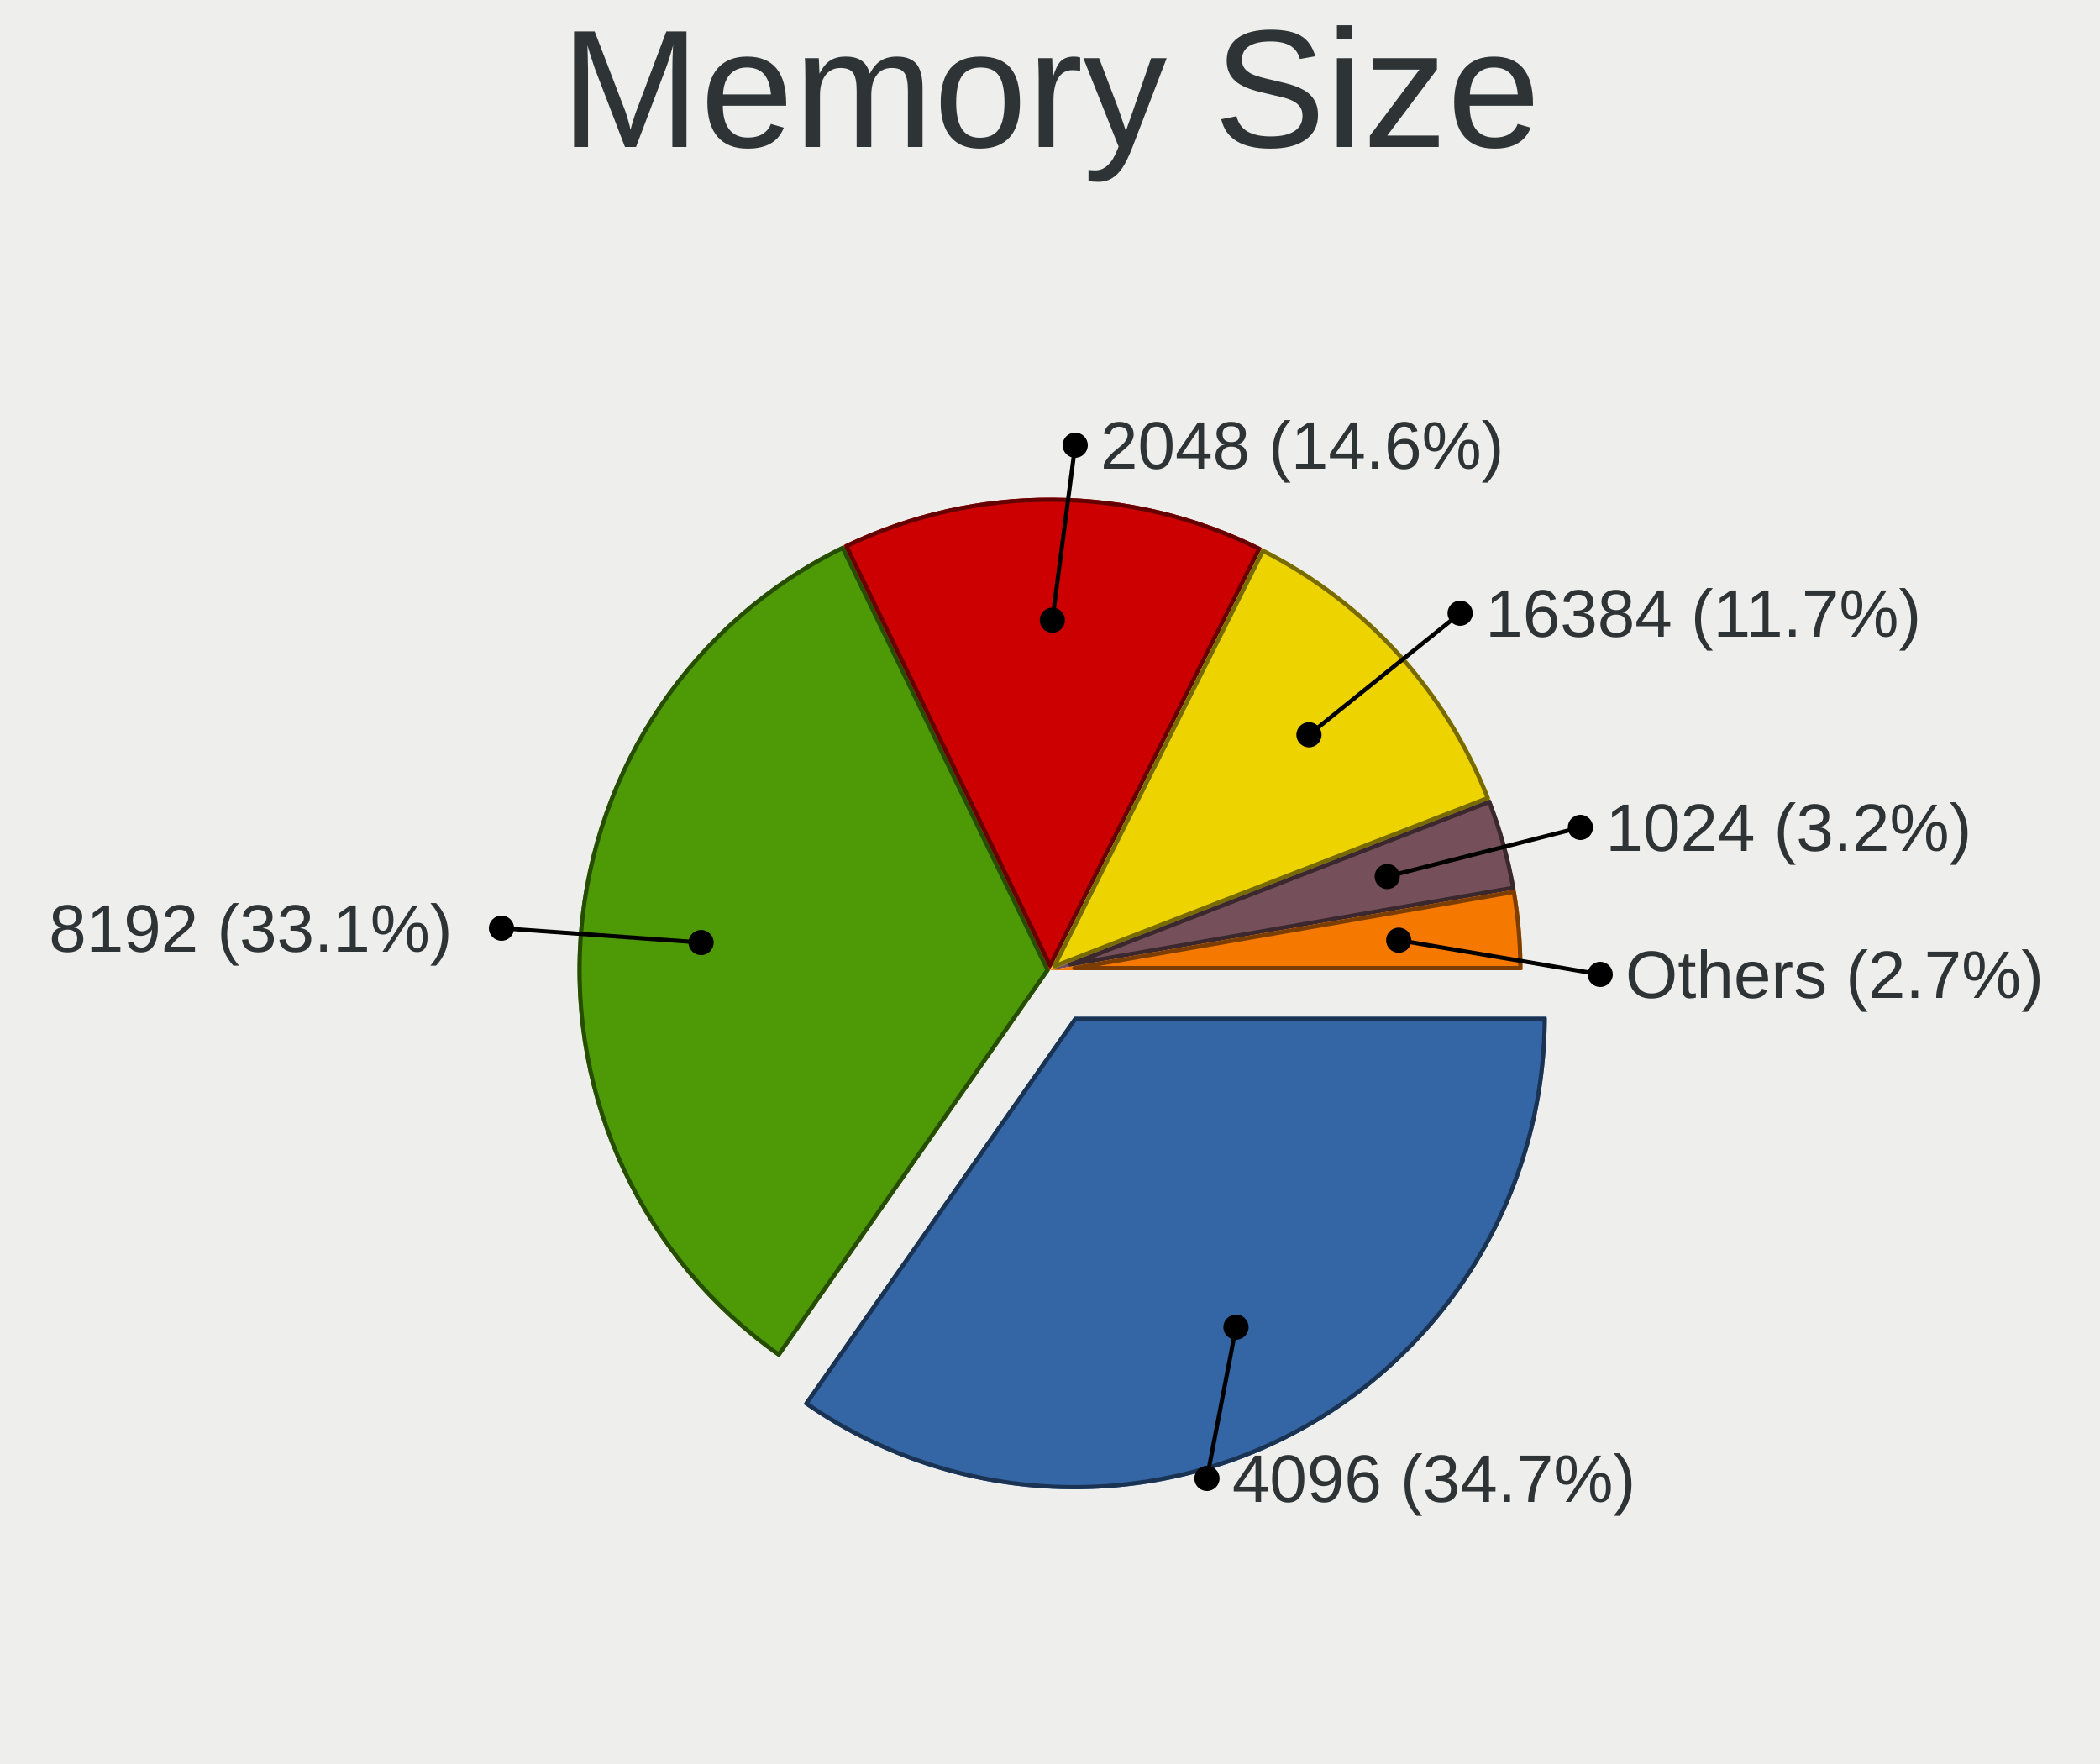
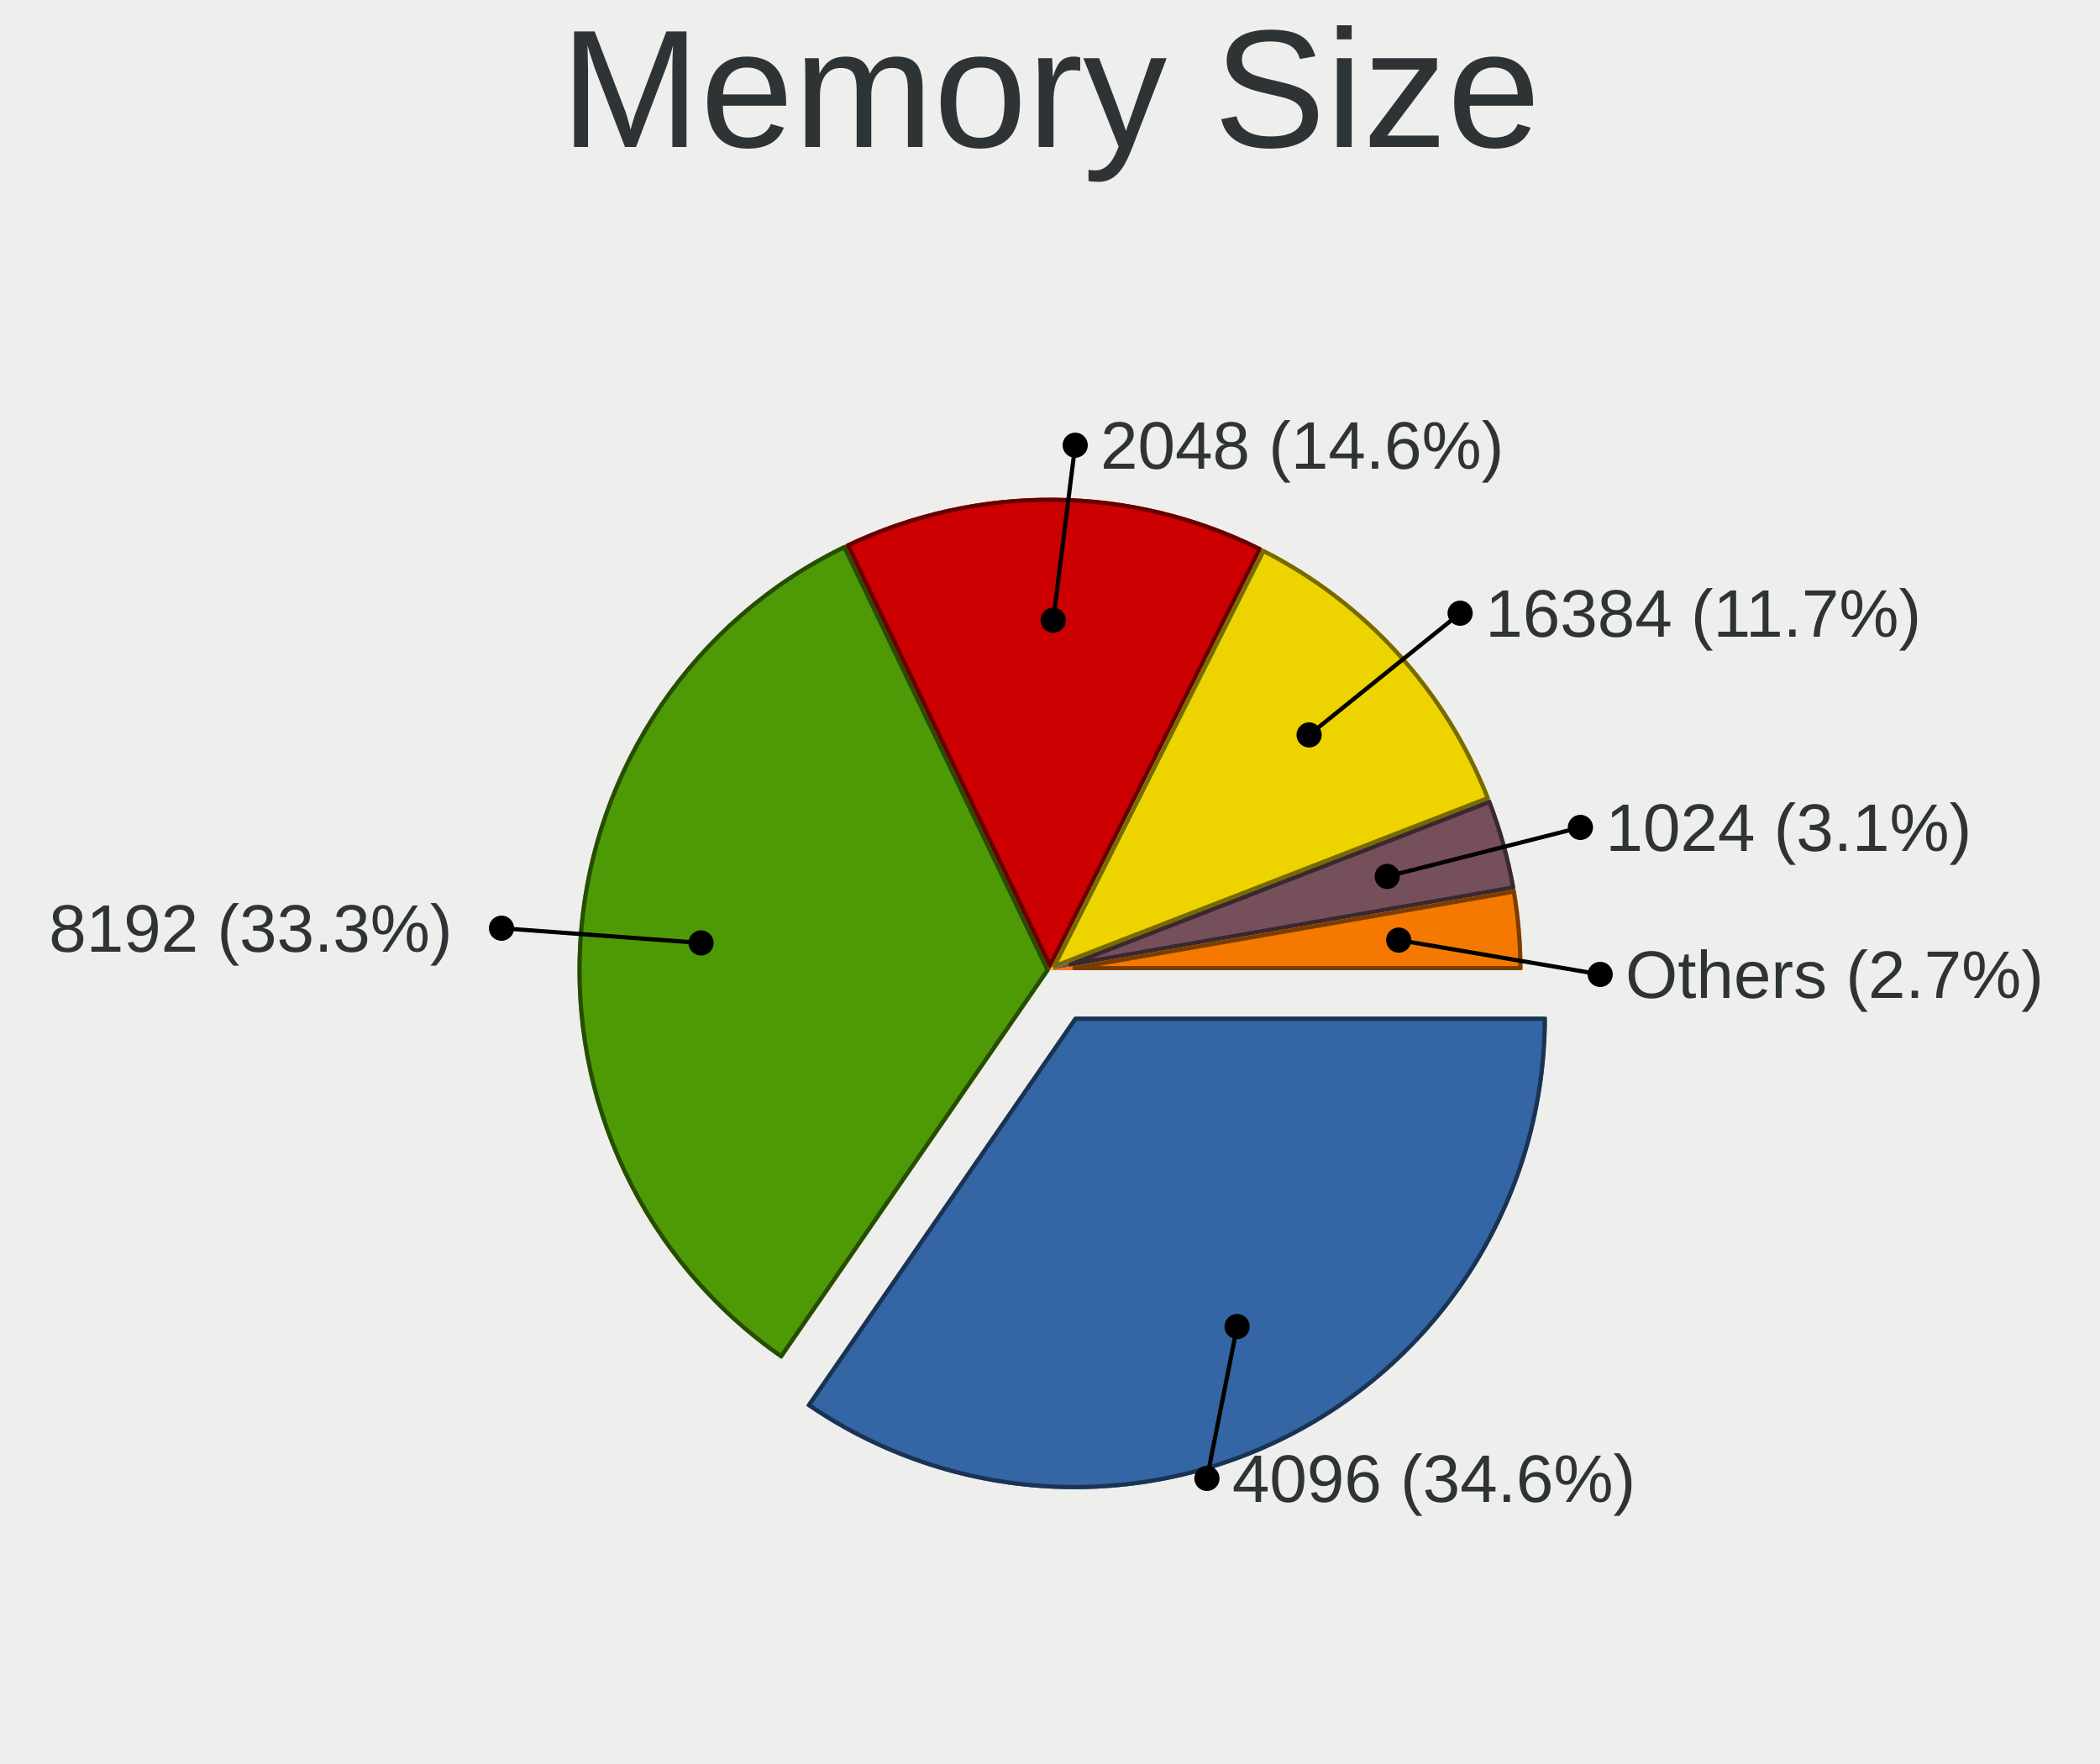
<svg xmlns="http://www.w3.org/2000/svg" width="500" height="420" version="1.0" id="ezcGraph">
  <defs />
  <g id="ezcGraphChart" color-rendering="optimizeQuality" shape-rendering="geometricPrecision" text-rendering="optimizeLegibility">
    <path d=" M 0,420 L 0,0 L 500,0 L 500,420 L 0,420 z " style="fill: #eeeeec; fill-opacity: 1.00; stroke: none;" id="ezcGraphPolygon_1" />
    <path d=" M 0,42 L 0,0 L 500,0 L 500,42 L 0,42 z " style="fill: #000000; fill-opacity: 0.00; stroke: none;" id="ezcGraphPolygon_2" />
-     <path d="M 255.78,242.09 L 368.28,242.09 A 112.50,112.50 0 0,1 191.32,334.29 z" style="fill: #3465a4; fill-opacity: 1.00; stroke: none; cursor: pointer;" id="ezcGraphCircleSector_4" />
-     <path d="M 256.04,242.59 L 367.78,242.59 A 112.00,112.00 0 0,1 192.01,334.16 z" style="fill: none; stroke: #1a3352; stroke-width: 1; stroke-opacity: 1.00; stroke-linecap: round; stroke-linejoin: round;" id="ezcGraphCircleSector_5" />
-     <path d="M 250.00,231.00 L 185.54,323.20 A 112.50,112.50 0 0,1 200.87,129.79 z" style="fill: #4e9a06; fill-opacity: 1.00; stroke: none; cursor: pointer;" id="ezcGraphCircleSector_6" />
-     <path d="M 249.42,230.95 L 185.42,322.51 A 112.00,112.00 0 0,1 200.64,130.46 z" style="fill: none; stroke: #274d03; stroke-width: 1; stroke-opacity: 1.00; stroke-linecap: round; stroke-linejoin: round;" id="ezcGraphCircleSector_7" />
-     <path d="M 250.00,231.00 L 200.87,129.79 A 112.50,112.50 0 0,1 300.48,130.46 z" style="fill: #cc0000; fill-opacity: 1.00; stroke: none; cursor: pointer;" id="ezcGraphCircleSector_8" />
-     <path d="M 250.01,229.87 L 201.54,130.02 A 112.00,112.00 0 0,1 299.81,130.68 z" style="fill: none; stroke: #660000; stroke-width: 1; stroke-opacity: 1.00; stroke-linecap: round; stroke-linejoin: round;" id="ezcGraphCircleSector_9" />
-     <path d="M 250.00,231.00 L 300.48,130.46 A 112.50,112.50 0 0,1 354.88,190.30 z" style="fill: #edd400; fill-opacity: 1.00; stroke: none; cursor: pointer;" id="ezcGraphCircleSector_10" />
-     <path d="M 251.03,230.06 L 300.70,131.13 A 112.00,112.00 0 0,1 354.23,190.01 z" style="fill: none; stroke: #776a00; stroke-width: 1; stroke-opacity: 1.00; stroke-linecap: round; stroke-linejoin: round;" id="ezcGraphCircleSector_11" />
-     <path d="M 250.00,231.00 L 354.88,190.30 A 112.50,112.50 0 0,1 360.85,211.78 z" style="fill: #75505b; fill-opacity: 1.00; stroke: none; cursor: pointer;" id="ezcGraphCircleSector_12" />
-     <path d="M 254.86,229.65 L 354.59,190.94 A 112.00,112.00 0 0,1 360.27,211.38 z" style="fill: none; stroke: #3b282e; stroke-width: 1; stroke-opacity: 1.00; stroke-linecap: round; stroke-linejoin: round;" id="ezcGraphCircleSector_13" />
-     <path d="M 250.00,231.00 L 360.85,211.78 A 112.50,112.50 0 0,1 362.50,231.00 z" style="fill: #f57900; fill-opacity: 1.00; stroke: none;" id="ezcGraphCircleSector_14" />
-     <path d="M 255.81,230.50 L 360.44,212.36 A 112.00,112.00 0 0,1 362.00,230.50 z" style="fill: none; stroke: #7b3d00; stroke-width: 1; stroke-opacity: 1.00; stroke-linecap: round; stroke-linejoin: round;" id="ezcGraphCircleSector_15" />
-     <path d=" M 166.927,224.415 L 119.401,221" style="fill: none; stroke: #000000; stroke-width: 1; stroke-opacity: 1.00; stroke-linecap: round; stroke-linejoin: round;" id="ezcGraphLine_16" />
-     <ellipse cx="166.927" cy="224.415" rx="3" ry="3" style="fill: #000000; fill-opacity: 1.00; stroke: none;" id="ezcGraphCircle_17" />
+     <path d="M 255.81,242.07 L 368.31,242.07 A 112.50,112.50 0 0,1 191.92,334.67 z" style="fill: #3465a4; fill-opacity: 1.00; stroke: none; cursor: pointer;" id="ezcGraphCircleSector_4" />
+     <path d="M 256.07,242.57 L 367.81,242.57 A 112.00,112.00 0 0,1 192.62,334.54 z" style="fill: none; stroke: #1a3352; stroke-width: 1; stroke-opacity: 1.00; stroke-linecap: round; stroke-linejoin: round;" id="ezcGraphCircleSector_5" />
+     <path d="M 250.00,231.00 L 186.11,323.60 A 112.50,112.50 0 0,1 201.26,129.61 z" style="fill: #4e9a06; fill-opacity: 1.00; stroke: none; cursor: pointer;" id="ezcGraphCircleSector_6" />
+     <path d="M 249.42,230.95 L 185.99,322.91 A 112.00,112.00 0 0,1 201.03,130.27 z" style="fill: none; stroke: #274d03; stroke-width: 1; stroke-opacity: 1.00; stroke-linecap: round; stroke-linejoin: round;" id="ezcGraphCircleSector_7" />
+     <path d="M 250.00,231.00 L 201.26,129.61 A 112.50,112.50 0 0,1 300.60,130.52 z" style="fill: #cc0000; fill-opacity: 1.00; stroke: none; cursor: pointer;" id="ezcGraphCircleSector_8" />
+     <path d="M 250.01,229.87 L 201.93,129.84 A 112.00,112.00 0 0,1 299.93,130.74 z" style="fill: none; stroke: #660000; stroke-width: 1; stroke-opacity: 1.00; stroke-linecap: round; stroke-linejoin: round;" id="ezcGraphCircleSector_9" />
+     <path d="M 250.00,231.00 L 300.60,130.52 A 112.50,112.50 0 0,1 354.88,190.30 z" style="fill: #edd400; fill-opacity: 1.00; stroke: none; cursor: pointer;" id="ezcGraphCircleSector_10" />
+     <path d="M 251.03,230.06 L 300.82,131.19 A 112.00,112.00 0 0,1 354.23,190.02 z" style="fill: none; stroke: #776a00; stroke-width: 1; stroke-opacity: 1.00; stroke-linecap: round; stroke-linejoin: round;" id="ezcGraphCircleSector_11" />
+     <path d="M 250.00,231.00 L 354.88,190.30 A 112.50,112.50 0 0,1 360.84,211.72 z" style="fill: #75505b; fill-opacity: 1.00; stroke: none; cursor: pointer;" id="ezcGraphCircleSector_12" />
+     <path d="M 254.88,229.64 L 354.60,190.95 A 112.00,112.00 0 0,1 360.26,211.31 z" style="fill: none; stroke: #3b282e; stroke-width: 1; stroke-opacity: 1.00; stroke-linecap: round; stroke-linejoin: round;" id="ezcGraphCircleSector_13" />
+     <path d="M 250.00,231.00 L 360.84,211.72 A 112.50,112.50 0 0,1 362.50,231.00 z" style="fill: #f57900; fill-opacity: 1.00; stroke: none;" id="ezcGraphCircleSector_14" />
+     <path d="M 255.79,230.50 L 360.43,212.30 A 112.00,112.00 0 0,1 362.00,230.50 z" style="fill: none; stroke: #7b3d00; stroke-width: 1; stroke-opacity: 1.00; stroke-linecap: round; stroke-linejoin: round;" id="ezcGraphCircleSector_15" />
+     <path d=" M 166.919,224.513 L 119.401,221" style="fill: none; stroke: #000000; stroke-width: 1; stroke-opacity: 1.00; stroke-linecap: round; stroke-linejoin: round;" id="ezcGraphLine_16" />
+     <ellipse cx="166.919" cy="224.513" rx="3" ry="3" style="fill: #000000; fill-opacity: 1.00; stroke: none;" id="ezcGraphCircle_17" />
    <ellipse cx="119.401" cy="221" rx="3" ry="3" style="fill: #000000; fill-opacity: 1.00; stroke: none;" id="ezcGraphCircle_18" />
-     <path d=" M 250.56,147.668 L 256,106" style="fill: none; stroke: #000000; stroke-width: 1; stroke-opacity: 1.00; stroke-linecap: round; stroke-linejoin: round;" id="ezcGraphLine_20" />
-     <ellipse cx="250.56" cy="147.668" rx="3" ry="3" style="fill: #000000; fill-opacity: 1.00; stroke: none;" id="ezcGraphCircle_21" />
+     <path d=" M 250.769,147.67 L 256,106" style="fill: none; stroke: #000000; stroke-width: 1; stroke-opacity: 1.00; stroke-linecap: round; stroke-linejoin: round;" id="ezcGraphLine_20" />
+     <ellipse cx="250.769" cy="147.67" rx="3" ry="3" style="fill: #000000; fill-opacity: 1.00; stroke: none;" id="ezcGraphCircle_21" />
    <ellipse cx="256" cy="106" rx="3" ry="3" style="fill: #000000; fill-opacity: 1.00; stroke: none;" id="ezcGraphCircle_22" />
-     <path d=" M 311.661,174.943 L 347.651,146" style="fill: none; stroke: #000000; stroke-width: 1; stroke-opacity: 1.00; stroke-linecap: round; stroke-linejoin: round;" id="ezcGraphLine_24" />
-     <ellipse cx="311.661" cy="174.943" rx="3" ry="3" style="fill: #000000; fill-opacity: 1.00; stroke: none;" id="ezcGraphCircle_25" />
+     <path d=" M 311.696,174.981 L 347.651,146" style="fill: none; stroke: #000000; stroke-width: 1; stroke-opacity: 1.00; stroke-linecap: round; stroke-linejoin: round;" id="ezcGraphLine_24" />
+     <ellipse cx="311.696" cy="174.981" rx="3" ry="3" style="fill: #000000; fill-opacity: 1.00; stroke: none;" id="ezcGraphCircle_25" />
    <ellipse cx="347.651" cy="146" rx="3" ry="3" style="fill: #000000; fill-opacity: 1.00; stroke: none;" id="ezcGraphCircle_26" />
-     <path d=" M 330.293,208.697 L 376.287,197" style="fill: none; stroke: #000000; stroke-width: 1; stroke-opacity: 1.00; stroke-linecap: round; stroke-linejoin: round;" id="ezcGraphLine_28" />
-     <ellipse cx="330.293" cy="208.697" rx="3" ry="3" style="fill: #000000; fill-opacity: 1.00; stroke: none;" id="ezcGraphCircle_29" />
+     <path d=" M 330.288,208.676 L 376.287,197" style="fill: none; stroke: #000000; stroke-width: 1; stroke-opacity: 1.00; stroke-linecap: round; stroke-linejoin: round;" id="ezcGraphLine_28" />
+     <ellipse cx="330.288" cy="208.676" rx="3" ry="3" style="fill: #000000; fill-opacity: 1.00; stroke: none;" id="ezcGraphCircle_29" />
    <ellipse cx="376.287" cy="197" rx="3" ry="3" style="fill: #000000; fill-opacity: 1.00; stroke: none;" id="ezcGraphCircle_30" />
-     <path d=" M 333.027,223.856 L 380.996,232" style="fill: none; stroke: #000000; stroke-width: 1; stroke-opacity: 1.00; stroke-linecap: round; stroke-linejoin: round;" id="ezcGraphLine_32" />
-     <ellipse cx="333.027" cy="223.856" rx="3" ry="3" style="fill: #000000; fill-opacity: 1.00; stroke: none;" id="ezcGraphCircle_33" />
+     <path d=" M 333.024,223.832 L 380.996,232" style="fill: none; stroke: #000000; stroke-width: 1; stroke-opacity: 1.00; stroke-linecap: round; stroke-linejoin: round;" id="ezcGraphLine_32" />
+     <ellipse cx="333.024" cy="223.832" rx="3" ry="3" style="fill: #000000; fill-opacity: 1.00; stroke: none;" id="ezcGraphCircle_33" />
    <ellipse cx="380.996" cy="232" rx="3" ry="3" style="fill: #000000; fill-opacity: 1.00; stroke: none;" id="ezcGraphCircle_34" />
-     <path d=" M 294.283,315.989 L 287.369,352" style="fill: none; stroke: #000000; stroke-width: 1; stroke-opacity: 1.00; stroke-linecap: round; stroke-linejoin: round;" id="ezcGraphLine_36" />
-     <ellipse cx="294.283" cy="315.989" rx="3" ry="3" style="fill: #000000; fill-opacity: 1.00; stroke: none;" id="ezcGraphCircle_37" />
+     <path d=" M 294.546,315.851 L 287.369,352" style="fill: none; stroke: #000000; stroke-width: 1; stroke-opacity: 1.00; stroke-linecap: round; stroke-linejoin: round;" id="ezcGraphLine_36" />
+     <ellipse cx="294.546" cy="315.851" rx="3" ry="3" style="fill: #000000; fill-opacity: 1.00; stroke: none;" id="ezcGraphCircle_37" />
    <ellipse cx="287.369" cy="352" rx="3" ry="3" style="fill: #000000; fill-opacity: 1.00; stroke: none;" id="ezcGraphCircle_38" />
    <g id="ezcGraphTextBox_3">
      <path d=" M 132.9,42 L 132.9,0.5 L 367.6,0.5 L 367.6,42 L 132.9,42 z " style="fill: #ffffff; fill-opacity: 0.00; stroke: none;" id="ezcGraphPolygon_40" />
      <text id="ezcGraphTextBox_3_text" x="133.4" text-length="233.2px" y="35" style="font-size: 40px; font-family: 'Arial'; fill: #2e3436; fill-opacity: 1.00; stroke: none;">Memory Size</text>
    </g>
    <g id="ezcGraphTextBox_19" style=" cursor: pointer;">
      <path d=" M 11.141,230 L 11.141,212.5 L 114.401,212.5 L 114.401,230 L 11.141,230 z " style="fill: #ffffff; fill-opacity: 0.00; stroke: none;" id="ezcGraphPolygon_41" />
-       <text id="ezcGraphTextBox_19_text" x="11.641" text-length="101.76px" y="226.6" style="font-size: 16px; font-family: 'Arial'; fill: #2e3436; fill-opacity: 1.00; stroke: none;">8192 (33.1%)</text>
+       <text id="ezcGraphTextBox_19_text" x="11.641" text-length="101.76px" y="226.6" style="font-size: 16px; font-family: 'Arial'; fill: #2e3436; fill-opacity: 1.00; stroke: none;">8192 (33.3%)</text>
    </g>
    <g id="ezcGraphTextBox_23" style=" cursor: pointer;">
      <path d=" M 261.5,115 L 261.5,97.5 L 364.76,97.5 L 364.76,115 L 261.5,115 z " style="fill: #ffffff; fill-opacity: 0.00; stroke: none;" id="ezcGraphPolygon_42" />
      <text id="ezcGraphTextBox_23_text" x="262" text-length="101.76px" y="111.6" style="font-size: 16px; font-family: 'Arial'; fill: #2e3436; fill-opacity: 1.00; stroke: none;">2048 (14.6%)</text>
    </g>
    <g id="ezcGraphTextBox_27" style=" cursor: pointer;">
      <path d=" M 353.151,155 L 353.151,137.5 L 464.892,137.5 L 464.892,155 L 353.151,155 z " style="fill: #ffffff; fill-opacity: 0.00; stroke: none;" id="ezcGraphPolygon_43" />
      <text id="ezcGraphTextBox_27_text" x="353.651" text-length="110.24px" y="151.6" style="font-size: 16px; font-family: 'Arial'; fill: #2e3436; fill-opacity: 1.00; stroke: none;">16384 (11.7%)</text>
    </g>
    <g id="ezcGraphTextBox_31" style=" cursor: pointer;">
      <path d=" M 381.787,206 L 381.787,188.5 L 476.567,188.5 L 476.567,206 L 381.787,206 z " style="fill: #ffffff; fill-opacity: 0.00; stroke: none;" id="ezcGraphPolygon_44" />
-       <text id="ezcGraphTextBox_31_text" x="382.287" text-length="93.28px" y="202.6" style="font-size: 16px; font-family: 'Arial'; fill: #2e3436; fill-opacity: 1.00; stroke: none;">1024 (3.2%)</text>
+       <text id="ezcGraphTextBox_31_text" x="382.287" text-length="93.28px" y="202.6" style="font-size: 16px; font-family: 'Arial'; fill: #2e3436; fill-opacity: 1.00; stroke: none;">1024 (3.1%)</text>
    </g>
    <g id="ezcGraphTextBox_35">
      <path d=" M 386.496,241 L 386.496,223.5 L 498.236,223.5 L 498.236,241 L 386.496,241 z " style="fill: #ffffff; fill-opacity: 0.00; stroke: none;" id="ezcGraphPolygon_45" />
      <text id="ezcGraphTextBox_35_text" x="386.996" text-length="110.24px" y="237.6" style="font-size: 16px; font-family: 'Arial'; fill: #2e3436; fill-opacity: 1.00; stroke: none;">Others (2.7%)</text>
    </g>
    <g id="ezcGraphTextBox_39" style=" cursor: pointer;">
      <path d=" M 292.869,361 L 292.869,343.5 L 396.129,343.5 L 396.129,361 L 292.869,361 z " style="fill: #ffffff; fill-opacity: 0.00; stroke: none;" id="ezcGraphPolygon_46" />
-       <text id="ezcGraphTextBox_39_text" x="293.369" text-length="101.76px" y="357.6" style="font-size: 16px; font-family: 'Arial'; fill: #2e3436; fill-opacity: 1.00; stroke: none;">4096 (34.7%)</text>
+       <text id="ezcGraphTextBox_39_text" x="293.369" text-length="101.76px" y="357.6" style="font-size: 16px; font-family: 'Arial'; fill: #2e3436; fill-opacity: 1.00; stroke: none;">4096 (34.6%)</text>
    </g>
  </g>
</svg>
